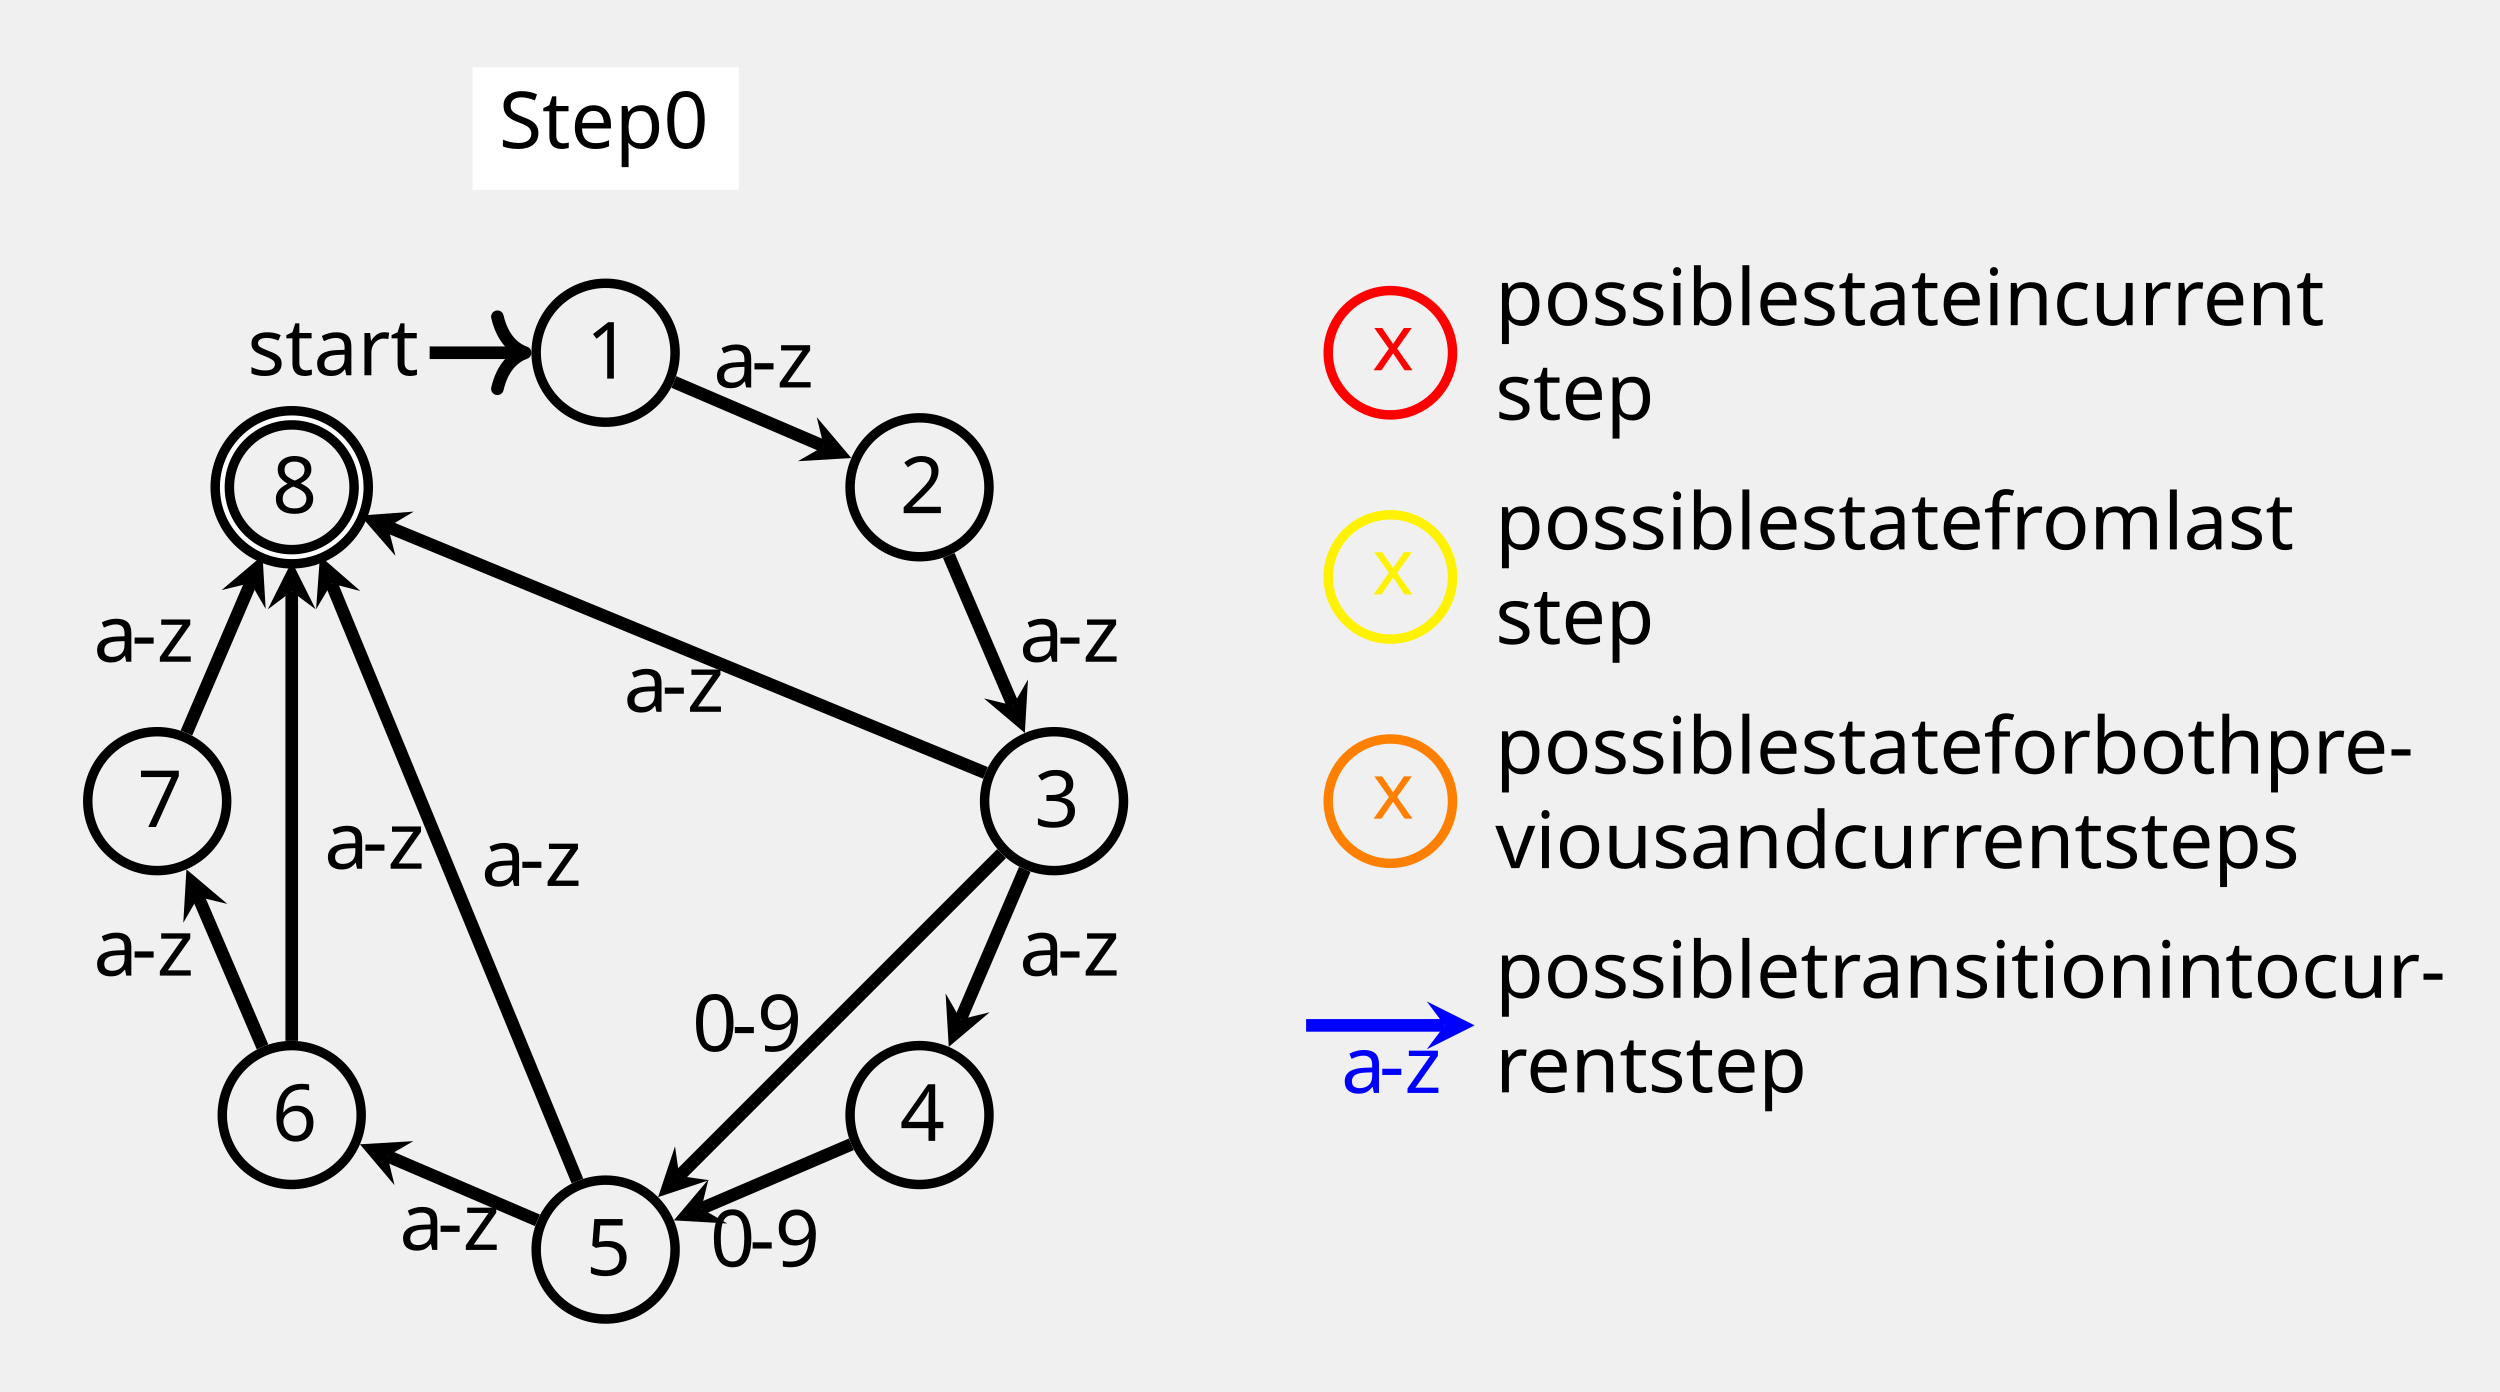
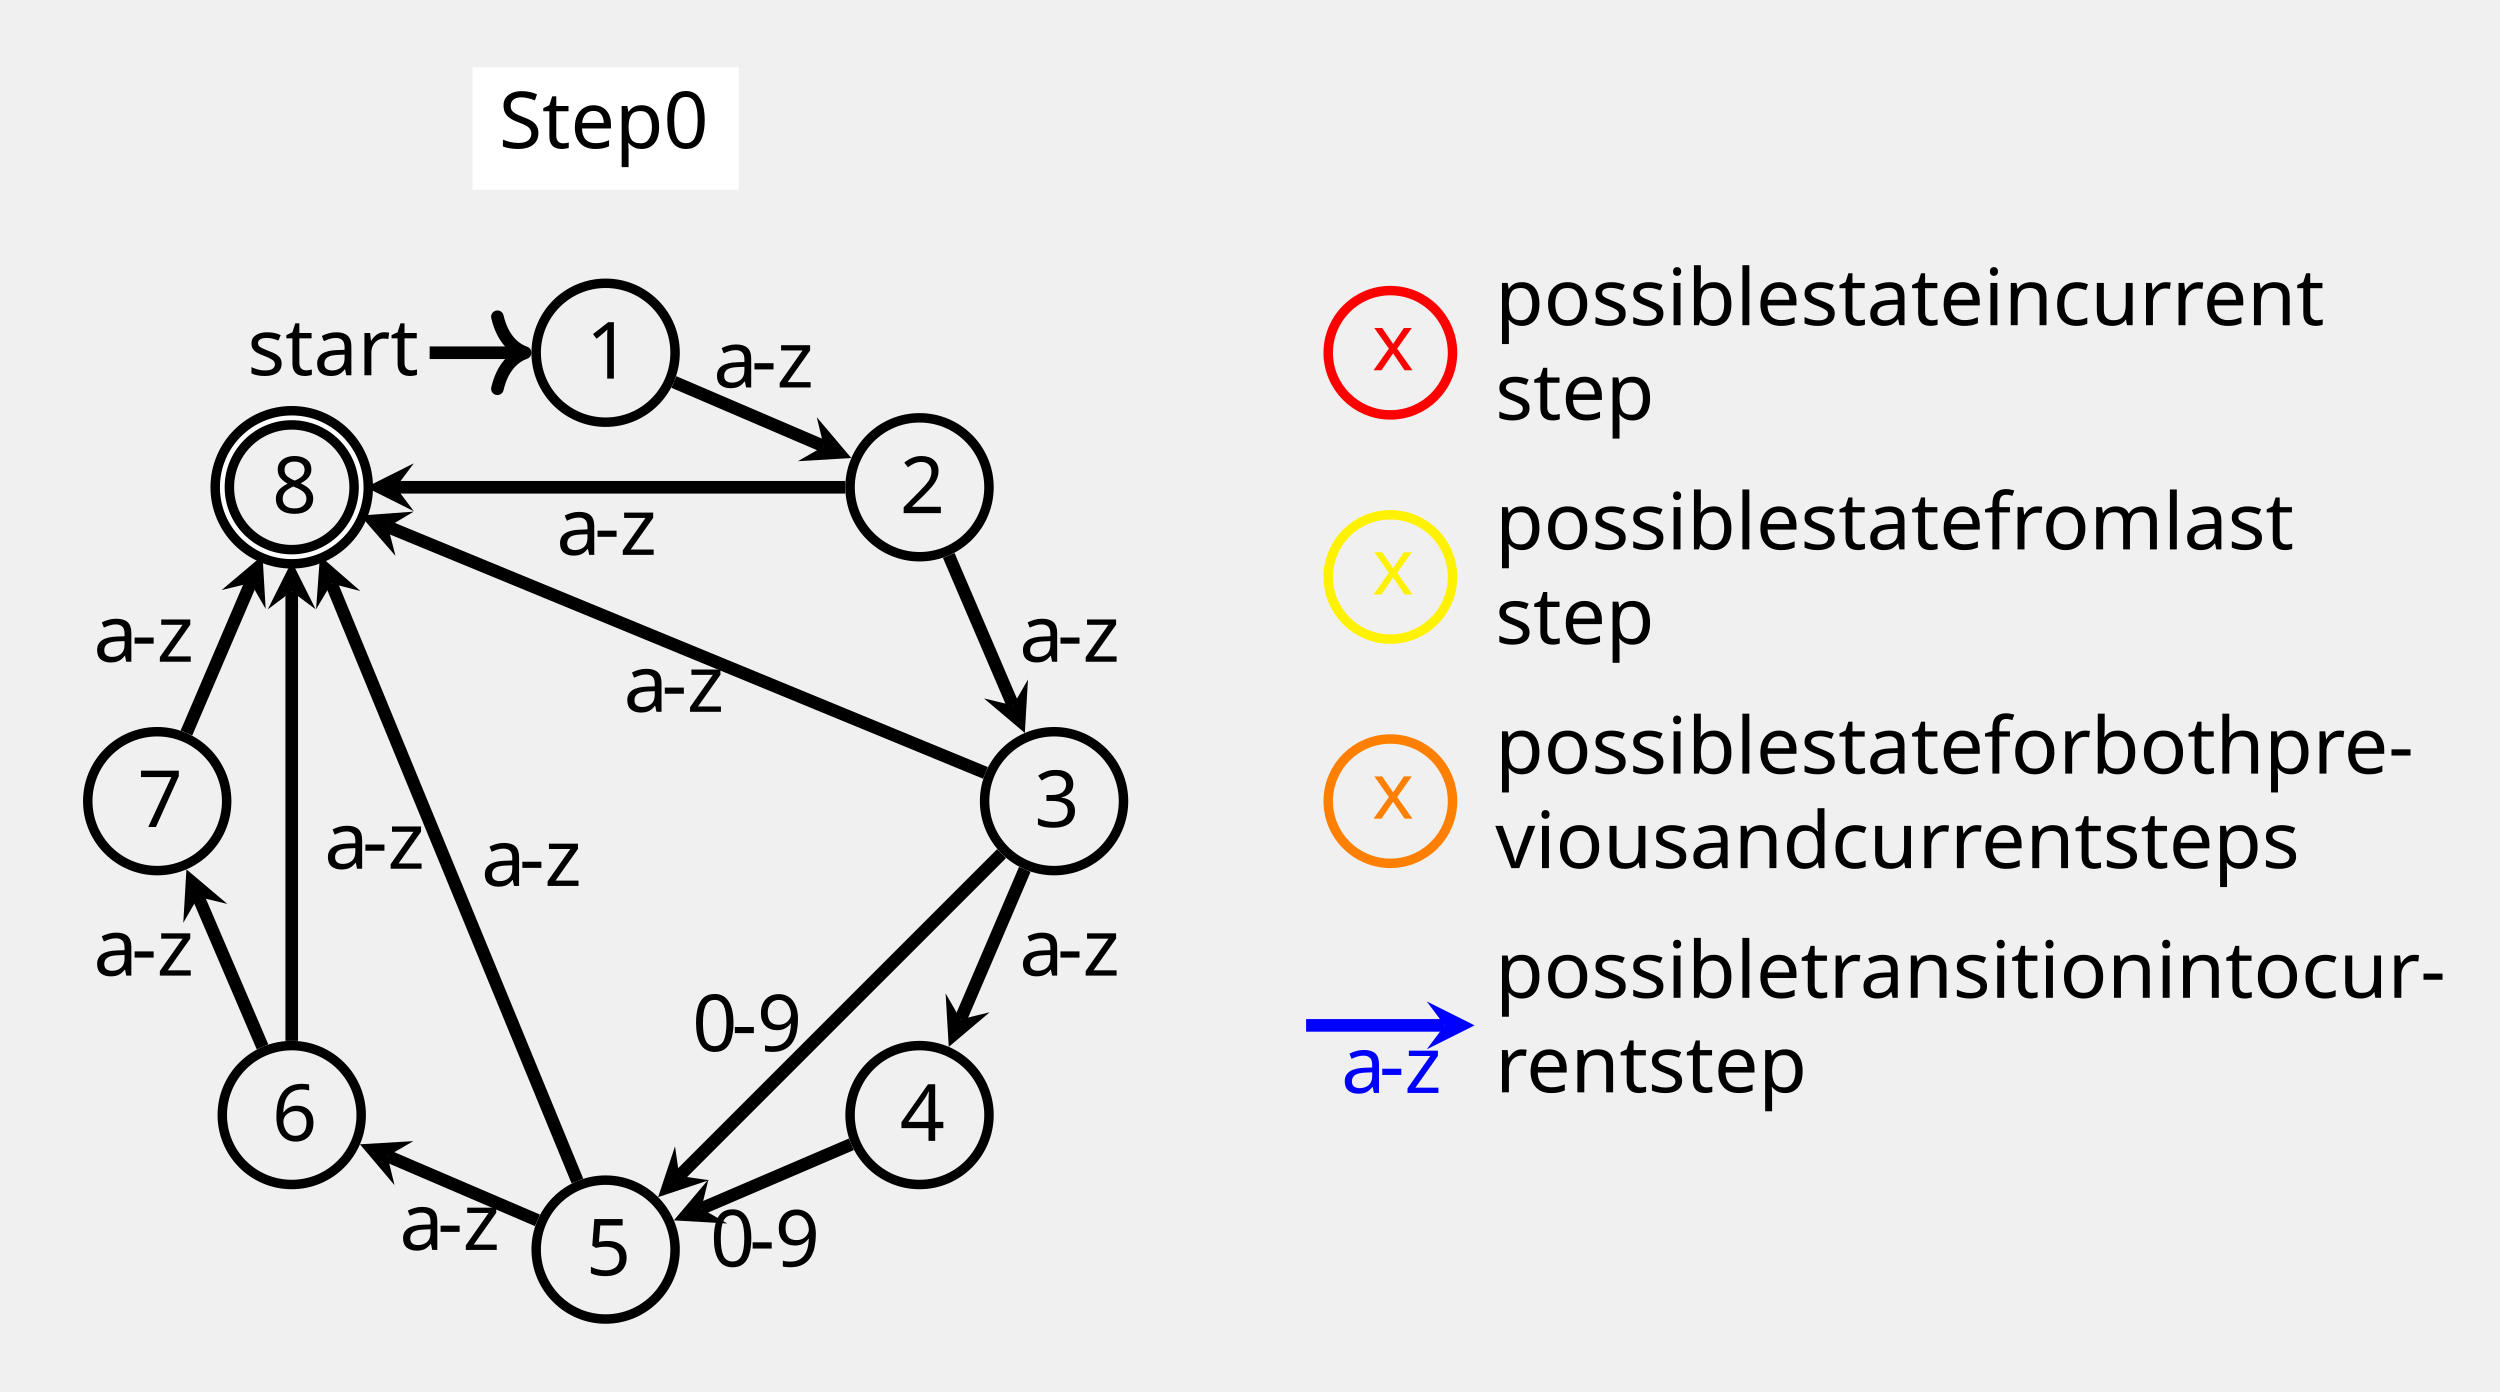
<svg xmlns="http://www.w3.org/2000/svg" version="1.1" id="svg2" width="421.432" height="234.489" viewBox="0 0 421.432 234.489">
  <defs id="defs6" />
  <g id="g8" transform="matrix(1.333333,0,0,-1.333333,0,234.4893)">
    <g id="g10" transform="translate(76.57,74.576)">
      <g id="g12">
        <g id="g14">
          <g id="g16">
            <g id="g18">
              <path d="M -16.826,77.292 H 16.826 V 92.789 H -16.826 Z" style="fill:#ffffff;fill-opacity:1;fill-rule:nonzero;stroke:none" id="path20" />
            </g>
            <g id="g22" transform="translate(-13.505,82.549)">
              <g id="g24">
                <g id="g26" transform="translate(-63.065,-157.125)">
                  <text xml:space="preserve" transform="matrix(1,0,0,-1,63.065,157.125)" style="font-variant:normal;font-weight:normal;font-size:9.963px;font-family:CMSS10;-inkscape-font-specification:CMSS10;writing-mode:lr-tb;fill:#000000;fill-opacity:1;fill-rule:nonzero;stroke:none" id="text30">
                    <tspan x="0 5.535 9.133 13.56 22.025" y="0" id="tspan28">Step0</tspan>
                  </text>
                  <g id="g32" transform="translate(63.065,157.125)" />
                </g>
              </g>
              <g id="g34" transform="translate(13.505,-82.549)" />
            </g>
          </g>
          <g id="g36">
            <g id="g38">
              <path d="M 8.781,56.694 C 8.781,61.544 4.85,65.475 0,65.475 c -4.85,0 -8.781,-3.932 -8.781,-8.781 0,-4.85 3.932,-8.781 8.781,-8.781 4.85,0 8.781,3.932 8.781,8.781 z" style="fill:none;stroke:#000000;stroke-width:1.196;stroke-linecap:butt;stroke-linejoin:miter;stroke-miterlimit:10;stroke-dasharray:none;stroke-opacity:1" id="path40" />
            </g>
            <g id="g42" transform="translate(-2.49,53.427)">
              <g id="g44">
                <g id="g46" transform="translate(-74.08,-128.003)">
                  <text xml:space="preserve" transform="matrix(1,0,0,-1,74.08,128.003)" style="font-variant:normal;font-weight:normal;font-size:9.963px;font-family:CMSS10;-inkscape-font-specification:CMSS10;writing-mode:lr-tb;fill:#000000;fill-opacity:1;fill-rule:nonzero;stroke:none" id="text50">
                    <tspan x="0" y="0" id="tspan48">1</tspan>
                  </text>
                  <g id="g52" transform="translate(74.08,128.003)" />
                </g>
              </g>
              <g id="g54" transform="translate(2.49,-53.427)" />
            </g>
          </g>
          <g id="g56">
            <g id="g58">
              <path d="m -22.248,56.694 h 11.274" style="fill:none;stroke:#000000;stroke-width:1.594;stroke-linecap:butt;stroke-linejoin:miter;stroke-miterlimit:10;stroke-dasharray:none;stroke-opacity:1" id="path60" />
              <g id="g62" transform="translate(-10.17616,56.69362)">
                <g id="g64">
                  <path d="M -3.507,4.551 C -2.866,1.82 -1.438,0.531 0,0 -1.438,-0.531 -2.866,-1.82 -3.507,-4.551" style="fill:none;stroke:#000000;stroke-width:1.594;stroke-linecap:round;stroke-linejoin:round;stroke-miterlimit:10;stroke-dasharray:none;stroke-opacity:1" id="path66" />
                </g>
              </g>
              <g id="g68">
                <g id="g70" transform="translate(-45.294,53.846)">
                  <g id="g72">
                    <g id="g74" transform="translate(-31.276,-128.422)">
                      <text xml:space="preserve" transform="matrix(1,0,0,-1,31.276,128.422)" style="font-variant:normal;font-weight:normal;font-size:9.963px;font-family:CMSS10;-inkscape-font-specification:CMSS10;writing-mode:lr-tb;fill:#000000;fill-opacity:1;fill-rule:nonzero;stroke:none" id="text78">
                        <tspan x="0 3.819 7.416 11.925 15.329" y="0" id="tspan76">start</tspan>
                      </text>
                      <g id="g80" transform="translate(31.276,128.422)" />
                    </g>
                  </g>
                  <g id="g82" transform="translate(45.294,-53.846)" />
                </g>
              </g>
            </g>
          </g>
          <g id="g84">
            <g id="g86">
              <path d="m 48.467,39.685 c 0,4.85 -3.932,8.781 -8.781,8.781 -4.85,0 -8.781,-3.932 -8.781,-8.781 0,-4.85 3.932,-8.781 8.781,-8.781 4.85,0 8.781,3.932 8.781,8.781 z" style="fill:none;stroke:#000000;stroke-width:1.196;stroke-linecap:butt;stroke-linejoin:miter;stroke-miterlimit:10;stroke-dasharray:none;stroke-opacity:1" id="path88" />
            </g>
            <g id="g90" transform="translate(37.195,36.419)">
              <g id="g92">
                <g id="g94" transform="translate(-113.765,-110.995)">
                  <text xml:space="preserve" transform="matrix(1,0,0,-1,113.765,110.995)" style="font-variant:normal;font-weight:normal;font-size:9.963px;font-family:CMSS10;-inkscape-font-specification:CMSS10;writing-mode:lr-tb;fill:#000000;fill-opacity:1;fill-rule:nonzero;stroke:none" id="text98">
                    <tspan x="0" y="0" id="tspan96">2</tspan>
                  </text>
                  <g id="g100" transform="translate(113.765,110.995)" />
                </g>
              </g>
              <g id="g102" transform="translate(-37.195,-36.419)" />
            </g>
          </g>
          <g id="g104">
            <g id="g106">
              <path d="m 65.475,0 c 0,4.85 -3.932,8.781 -8.781,8.781 -4.85,0 -8.781,-3.932 -8.781,-8.781 0,-4.85 3.932,-8.781 8.781,-8.781 4.85,0 8.781,3.932 8.781,8.781 z" style="fill:none;stroke:#000000;stroke-width:1.196;stroke-linecap:butt;stroke-linejoin:miter;stroke-miterlimit:10;stroke-dasharray:none;stroke-opacity:1" id="path108" />
            </g>
            <g id="g110" transform="translate(54.203,-3.266)">
              <g id="g112">
                <g id="g114" transform="translate(-130.773,-71.31)">
                  <text xml:space="preserve" transform="matrix(1,0,0,-1,130.773,71.31)" style="font-variant:normal;font-weight:normal;font-size:9.963px;font-family:CMSS10;-inkscape-font-specification:CMSS10;writing-mode:lr-tb;fill:#000000;fill-opacity:1;fill-rule:nonzero;stroke:none" id="text118">
                    <tspan x="0" y="0" id="tspan116">3</tspan>
                  </text>
                  <g id="g120" transform="translate(130.773,71.31)" />
                </g>
              </g>
              <g id="g122" transform="translate(-54.203,3.266)" />
            </g>
          </g>
          <g id="g124">
            <g id="g126">
              <path d="m 48.467,-39.685 c 0,4.85 -3.932,8.781 -8.781,8.781 -4.85,0 -8.781,-3.932 -8.781,-8.781 0,-4.85 3.932,-8.781 8.781,-8.781 4.85,0 8.781,3.932 8.781,8.781 z" style="fill:none;stroke:#000000;stroke-width:1.196;stroke-linecap:butt;stroke-linejoin:miter;stroke-miterlimit:10;stroke-dasharray:none;stroke-opacity:1" id="path128" />
            </g>
            <g id="g130" transform="translate(37.195,-42.951)">
              <g id="g132">
                <g id="g134" transform="translate(-113.765,-31.625)">
                  <text xml:space="preserve" transform="matrix(1,0,0,-1,113.765,31.625)" style="font-variant:normal;font-weight:normal;font-size:9.963px;font-family:CMSS10;-inkscape-font-specification:CMSS10;writing-mode:lr-tb;fill:#000000;fill-opacity:1;fill-rule:nonzero;stroke:none" id="text138">
                    <tspan x="0" y="0" id="tspan136">4</tspan>
                  </text>
                  <g id="g140" transform="translate(113.765,31.625)" />
                </g>
              </g>
              <g id="g142" transform="translate(-37.195,42.951)" />
            </g>
          </g>
          <g id="g144">
            <g id="g146">
              <path d="m 8.781,-56.694 c 0,4.85 -3.932,8.781 -8.781,8.781 -4.85,0 -8.781,-3.932 -8.781,-8.781 0,-4.85 3.932,-8.781 8.781,-8.781 4.85,0 8.781,3.932 8.781,8.781 z" style="fill:none;stroke:#000000;stroke-width:1.196;stroke-linecap:butt;stroke-linejoin:miter;stroke-miterlimit:10;stroke-dasharray:none;stroke-opacity:1" id="path148" />
            </g>
            <g id="g150" transform="translate(-2.49,-59.959)">
              <g id="g152">
                <g id="g154" transform="translate(-74.08,-14.617)">
                  <text xml:space="preserve" transform="matrix(1,0,0,-1,74.08,14.617)" style="font-variant:normal;font-weight:normal;font-size:9.963px;font-family:CMSS10;-inkscape-font-specification:CMSS10;writing-mode:lr-tb;fill:#000000;fill-opacity:1;fill-rule:nonzero;stroke:none" id="text158">
                    <tspan x="0" y="0" id="tspan156">5</tspan>
                  </text>
                  <g id="g160" transform="translate(74.08,14.617)" />
                </g>
              </g>
              <g id="g162" transform="translate(2.49,59.959)" />
            </g>
          </g>
          <g id="g164">
            <g id="g166">
              <path d="m -30.904,-39.685 c 0,4.85 -3.932,8.781 -8.781,8.781 -4.85,0 -8.781,-3.932 -8.781,-8.781 0,-4.85 3.932,-8.781 8.781,-8.781 4.85,0 8.781,3.932 8.781,8.781 z" style="fill:none;stroke:#000000;stroke-width:1.196;stroke-linecap:butt;stroke-linejoin:miter;stroke-miterlimit:10;stroke-dasharray:none;stroke-opacity:1" id="path168" />
            </g>
            <g id="g170" transform="translate(-42.175,-42.951)">
              <g id="g172">
                <g id="g174" transform="translate(-34.395,-31.625)">
                  <text xml:space="preserve" transform="matrix(1,0,0,-1,34.395,31.625)" style="font-variant:normal;font-weight:normal;font-size:9.963px;font-family:CMSS10;-inkscape-font-specification:CMSS10;writing-mode:lr-tb;fill:#000000;fill-opacity:1;fill-rule:nonzero;stroke:none" id="text178">
                    <tspan x="0" y="0" id="tspan176">6</tspan>
                  </text>
                  <g id="g180" transform="translate(34.395,31.625)" />
                </g>
              </g>
              <g id="g182" transform="translate(42.175,42.951)" />
            </g>
          </g>
          <g id="g184">
            <g id="g186">
              <path d="m -47.912,0 c 0,4.85 -3.932,8.781 -8.781,8.781 -4.85,0 -8.781,-3.932 -8.781,-8.781 0,-4.85 3.932,-8.781 8.781,-8.781 4.85,0 8.781,3.932 8.781,8.781 z" style="fill:none;stroke:#000000;stroke-width:1.196;stroke-linecap:butt;stroke-linejoin:miter;stroke-miterlimit:10;stroke-dasharray:none;stroke-opacity:1" id="path188" />
            </g>
            <g id="g190" transform="translate(-59.183,-3.266)">
              <g id="g192">
                <g id="g194" transform="translate(-17.387,-71.31)">
                  <text xml:space="preserve" transform="matrix(1,0,0,-1,17.387,71.31)" style="font-variant:normal;font-weight:normal;font-size:9.963px;font-family:CMSS10;-inkscape-font-specification:CMSS10;writing-mode:lr-tb;fill:#000000;fill-opacity:1;fill-rule:nonzero;stroke:none" id="text198">
                    <tspan x="0" y="0" id="tspan196">7</tspan>
                  </text>
                  <g id="g200" transform="translate(17.387,71.31)" />
                </g>
              </g>
              <g id="g202" transform="translate(59.183,3.266)" />
            </g>
          </g>
          <g id="g204">
            <g id="g206">
              <g id="g208">
                <path d="m -30.904,39.685 c 0,4.85 -3.932,8.781 -8.781,8.781 -4.85,0 -8.781,-3.932 -8.781,-8.781 0,-4.85 3.932,-8.781 8.781,-8.781 4.85,0 8.781,3.932 8.781,8.781 z" style="fill:none;stroke:#000000;stroke-width:2.989;stroke-linecap:butt;stroke-linejoin:miter;stroke-miterlimit:10;stroke-dasharray:none;stroke-opacity:1" id="path210" />
                <g id="g212">
                  <path d="m -30.904,39.685 c 0,4.85 -3.932,8.781 -8.781,8.781 -4.85,0 -8.781,-3.932 -8.781,-8.781 0,-4.85 3.932,-8.781 8.781,-8.781 4.85,0 8.781,3.932 8.781,8.781 z" style="fill:none;stroke:#ffffff;stroke-width:0.598;stroke-linecap:butt;stroke-linejoin:miter;stroke-miterlimit:10;stroke-dasharray:none;stroke-opacity:1" id="path214" />
                </g>
              </g>
            </g>
            <g id="g216" transform="translate(-42.175,36.419)">
              <g id="g218">
                <g id="g220" transform="translate(-34.395,-110.995)">
                  <text xml:space="preserve" transform="matrix(1,0,0,-1,34.395,110.995)" style="font-variant:normal;font-weight:normal;font-size:9.963px;font-family:CMSS10;-inkscape-font-specification:CMSS10;writing-mode:lr-tb;fill:#000000;fill-opacity:1;fill-rule:nonzero;stroke:none" id="text224">
                    <tspan x="0" y="0" id="tspan222">8</tspan>
                  </text>
                  <g id="g226" transform="translate(34.395,110.995)" />
                </g>
              </g>
              <g id="g228" transform="translate(42.175,-36.419)" />
            </g>
          </g>
          <g id="g230">
            <g id="g232">
              <path d="m 107.072,56.694 c 0,4.34 -3.518,7.858 -7.858,7.858 -4.34,0 -7.858,-3.518 -7.858,-7.858 0,-4.34 3.518,-7.858 7.858,-7.858 4.34,0 7.858,3.518 7.858,7.858 z" style="fill:none;stroke:#ff0000;stroke-width:1.196;stroke-linecap:butt;stroke-linejoin:miter;stroke-miterlimit:10;stroke-dasharray:none;stroke-opacity:1" id="path234" />
            </g>
            <g id="g236" transform="translate(96.916,54.479)">
              <g id="g238">
                <g id="g240" transform="translate(-173.486,-129.055)">
                  <text xml:space="preserve" transform="matrix(1,0,0,-1,173.486,129.055)" style="font-variant:normal;font-weight:normal;font-size:9.963px;font-family:CMSS10;-inkscape-font-specification:CMSS10;writing-mode:lr-tb;fill:#ff0000;fill-opacity:1;fill-rule:nonzero;stroke:none" id="text244">
                    <tspan x="0" y="0" id="tspan242">x</tspan>
                  </text>
                  <g id="g246" transform="translate(173.486,129.055)" />
                </g>
              </g>
              <g id="g248" transform="translate(-96.916,-54.479)" />
            </g>
          </g>
          <g id="g250">
            <g id="g252" transform="translate(112.479,60.18)">
              <g id="g254">
                <g id="g256" transform="translate(-189.049,-134.756)">
                  <text xml:space="preserve" transform="matrix(1,0,0,-1,189.049,134.756)" style="font-variant:normal;font-weight:normal;font-size:9.963px;font-family:CMSS10;-inkscape-font-specification:CMSS10;writing-mode:lr-tb;fill:#000000;fill-opacity:1;fill-rule:nonzero;stroke:none" id="text262">
                    <tspan x="0 5.427 10.408 14.227 18.045 20.425 25.573 27.953 35.698 39.517 43.114 47.902 51.5 59.245 61.625 70.1 74.527 79.675 83.079 86.483 90.911 96.058" y="0" id="tspan258">possiblestateincurrent</tspan>
                    <tspan x="0 3.819 7.416 11.844" y="11.955" id="tspan260">step</tspan>
                  </text>
                  <g id="g264" transform="translate(189.049,134.756)" />
                </g>
              </g>
              <g id="g266" transform="translate(-112.479,-60.18)" />
            </g>
          </g>
          <g id="g268">
            <g id="g270">
              <path d="m 107.072,28.347 c 0,4.34 -3.518,7.858 -7.858,7.858 -4.34,0 -7.858,-3.518 -7.858,-7.858 0,-4.34 3.518,-7.858 7.858,-7.858 4.34,0 7.858,3.518 7.858,7.858 z" style="fill:none;stroke:#fff200;stroke-width:1.196;stroke-linecap:butt;stroke-linejoin:miter;stroke-miterlimit:10;stroke-dasharray:none;stroke-opacity:1" id="path272" />
            </g>
            <g id="g274" transform="translate(96.916,26.132)">
              <g id="g276">
                <g id="g278" transform="translate(-173.486,-100.708)">
                  <text xml:space="preserve" transform="matrix(1,0,0,-1,173.486,100.708)" style="font-variant:normal;font-weight:normal;font-size:9.963px;font-family:CMSS10;-inkscape-font-specification:CMSS10;writing-mode:lr-tb;fill:#fff200;fill-opacity:1;fill-rule:nonzero;stroke:none" id="text282">
                    <tspan x="0" y="0" id="tspan280">x</tspan>
                  </text>
                  <g id="g284" transform="translate(173.486,100.708)" />
                </g>
              </g>
              <g id="g286" transform="translate(-96.916,-26.132)" />
            </g>
          </g>
          <g id="g288">
            <g id="g290" transform="translate(112.479,31.833)">
              <g id="g292">
                <g id="g294" transform="translate(-189.049,-106.409)">
                  <text xml:space="preserve" transform="matrix(1,0,0,-1,189.049,106.409)" style="font-variant:normal;font-weight:normal;font-size:9.963px;font-family:CMSS10;-inkscape-font-specification:CMSS10;writing-mode:lr-tb;fill:#000000;fill-opacity:1;fill-rule:nonzero;stroke:none" id="text300">
                    <tspan x="0 5.427 10.408 14.227 18.045 20.425 25.573 27.953 35.698 39.517 43.114 47.902 51.5 59.245 62.289 65.693 70.675 81.916 84.297 89.085 92.903" y="0" id="tspan296">possiblestatefromlast</tspan>
                    <tspan x="0 3.819 7.416 11.844" y="11.955" id="tspan298">step</tspan>
                  </text>
                  <g id="g302" transform="translate(189.049,106.409)" />
                </g>
              </g>
              <g id="g304" transform="translate(-112.479,-31.833)" />
            </g>
          </g>
          <g id="g306">
            <g id="g308">
              <path d="m 107.072,0 c 0,4.34 -3.518,7.858 -7.858,7.858 -4.34,0 -7.858,-3.518 -7.858,-7.858 0,-4.34 3.518,-7.858 7.858,-7.858 4.34,0 7.858,3.518 7.858,7.858 z" style="fill:none;stroke:#ff8000;stroke-width:1.196;stroke-linecap:butt;stroke-linejoin:miter;stroke-miterlimit:10;stroke-dasharray:none;stroke-opacity:1" id="path310" />
            </g>
            <g id="g312" transform="translate(96.916,-2.214)">
              <g id="g314">
                <g id="g316" transform="translate(-173.486,-72.362)">
                  <text xml:space="preserve" transform="matrix(1,0,0,-1,173.486,72.362)" style="font-variant:normal;font-weight:normal;font-size:9.963px;font-family:CMSS10;-inkscape-font-specification:CMSS10;writing-mode:lr-tb;fill:#ff8000;fill-opacity:1;fill-rule:nonzero;stroke:none" id="text320">
                    <tspan x="0" y="0" id="tspan318">x</tspan>
                  </text>
                  <g id="g322" transform="translate(173.486,72.362)" />
                </g>
              </g>
              <g id="g324" transform="translate(-96.916,2.214)" />
            </g>
          </g>
          <g id="g326">
            <g id="g328" transform="translate(112.479,3.487)">
              <g id="g330">
                <g id="g332" transform="translate(-189.049,-78.063)">
                  <text xml:space="preserve" transform="matrix(1,0,0,-1,189.049,78.063)" style="font-variant:normal;font-weight:normal;font-size:9.963px;font-family:CMSS10;-inkscape-font-specification:CMSS10;writing-mode:lr-tb;fill:#000000;fill-opacity:1;fill-rule:nonzero;stroke:none" id="text338">
                    <tspan x="0 5.427 10.408 14.227 18.045 20.425 25.573 27.953 35.698 39.517 43.114 47.902 51.5 59.245 62.289 67.001 73.723 79.15 84.131 87.729 96.194 101.063 104.467 108.894" y="0" id="tspan334">possiblestateforbothpre-</tspan>
                    <tspan x="0 4.594 6.974 11.955 17.103 24.239 29.027 34.175 42.64 47.077 52.225 55.619 59.023 63.451 68.598 75.523 79.342 82.94 87.367 92.515" y="11.955" id="tspan336">viousandcurrentsteps</tspan>
                  </text>
                  <g id="g340" transform="translate(189.049,78.063)" />
                </g>
              </g>
              <g id="g342" transform="translate(-112.479,-3.487)" />
            </g>
          </g>
          <g id="g344">
            <g id="g346" transform="translate(85.04,-28.347)">
              <g id="g348" />
              <g id="g350" transform="translate(-85.04,28.347)" />
            </g>
          </g>
          <g id="g352">
            <g id="g354" transform="translate(113.386,-28.347)">
              <g id="g356" />
              <g id="g358" transform="translate(-113.386,28.347)" />
            </g>
          </g>
          <g id="g360">
            <g id="g362">
              <path d="m 88.56,-28.347 h 17.521" style="fill:none;stroke:#0000ff;stroke-width:1.594;stroke-linecap:butt;stroke-linejoin:miter;stroke-miterlimit:10;stroke-dasharray:none;stroke-opacity:1" id="path364" />
              <g id="g366" transform="translate(106.0816,-28.3468)">
                <g id="g368">
                  <path d="M 3.786,0 -2.271,3.029 0,0 -2.271,-3.029" style="fill:#0000ff;fill-opacity:1;fill-rule:nonzero;stroke:none" id="path370" />
                </g>
              </g>
              <g id="g372">
                <g id="g374" transform="translate(92.993,-36.892)">
                  <g id="g376">
                    <g id="g378" transform="translate(-169.563,-37.684)">
                      <text xml:space="preserve" transform="matrix(1,0,0,-1,169.563,37.684)" style="font-variant:normal;font-weight:normal;font-size:9.963px;font-family:CMSS10;-inkscape-font-specification:CMSS10;writing-mode:lr-tb;fill:#0000ff;fill-opacity:1;fill-rule:nonzero;stroke:none" id="text384">
                        <tspan x="0" y="0" id="tspan380">a</tspan>
                        <tspan x="4.788 8.109" y="0" id="tspan382">-z</tspan>
                      </text>
                      <g id="g386" transform="translate(169.563,37.684)" />
                    </g>
                  </g>
                  <g id="g388" transform="translate(-92.993,36.892)" />
                </g>
              </g>
            </g>
          </g>
          <g id="g390">
            <g id="g392" transform="translate(112.479,-24.86)">
              <g id="g394">
                <g id="g396" transform="translate(-189.049,-49.716)">
                  <text xml:space="preserve" transform="matrix(1,0,0,-1,189.049,49.716)" style="font-variant:normal;font-weight:normal;font-size:9.963px;font-family:CMSS10;-inkscape-font-specification:CMSS10;writing-mode:lr-tb;fill:#000000;fill-opacity:1;fill-rule:nonzero;stroke:none" id="text402">
                    <tspan x="0 5.427 10.408 14.227 18.045 20.425 25.573 27.953 35.698 39.295 42.7 47.488 52.635 56.454 58.834 62.432 64.812 69.793 78.258 80.638 85.786 89.383 97.692 102.12 107.267 110.672" y="0" id="tspan398">possibletransitionintocur-</tspan>
                    <tspan x="0 3.404 7.832 12.979 19.894 23.713 27.31 31.738" y="11.955" id="tspan400">rentstep</tspan>
                  </text>
                  <g id="g404" transform="translate(189.049,49.716)" />
                </g>
              </g>
              <g id="g406" transform="translate(-112.479,24.86)" />
            </g>
          </g>
          <g id="g408">
            <g id="g410">
              <path d="m 8.62,52.999 18.965,-8.128" style="fill:none;stroke:#000000;stroke-width:1.594;stroke-linecap:butt;stroke-linejoin:miter;stroke-miterlimit:10;stroke-dasharray:none;stroke-opacity:1" id="path412" />
              <g id="g414" transform="matrix(0.9191,-0.3939,0.3939,0.9191,27.58531,44.87097)">
                <g id="g416">
                  <path d="M 3.786,0 -2.271,3.029 0,0 -2.271,-3.029" style="fill:#000000;fill-opacity:1;fill-rule:nonzero;stroke:none" id="path418" />
                </g>
              </g>
              <g id="g420">
                <g id="g422" transform="translate(13.623,52.306)">
                  <g id="g424">
                    <g id="g426" transform="translate(-90.193,-126.882)">
                      <text xml:space="preserve" transform="matrix(1,0,0,-1,90.193,126.882)" style="font-variant:normal;font-weight:normal;font-size:9.963px;font-family:CMSS10;-inkscape-font-specification:CMSS10;writing-mode:lr-tb;fill:#000000;fill-opacity:1;fill-rule:nonzero;stroke:none" id="text432">
                        <tspan x="0" y="0" id="tspan428">a</tspan>
                        <tspan x="4.788 8.109" y="0" id="tspan430">-z</tspan>
                      </text>
                      <g id="g434" transform="translate(90.193,126.882)" />
                    </g>
                  </g>
                  <g id="g436" transform="translate(-13.623,-52.306)" />
                </g>
              </g>
            </g>
          </g>
          <g id="g438">
            <g id="g440">
              <path d="M 43.38,31.065 51.508,12.1" style="fill:none;stroke:#000000;stroke-width:1.594;stroke-linecap:butt;stroke-linejoin:miter;stroke-miterlimit:10;stroke-dasharray:none;stroke-opacity:1" id="path442" />
              <g id="g444" transform="matrix(0.3939,-0.9191,0.9191,0.3939,51.508,12.10004)">
                <g id="g446">
                  <path d="M 3.786,0 -2.271,3.029 0,0 -2.271,-3.029" style="fill:#000000;fill-opacity:1;fill-rule:nonzero;stroke:none" id="path448" />
                </g>
              </g>
              <g id="g450">
                <g id="g452" transform="translate(52.307,17.628)">
                  <g id="g454">
                    <g id="g456" transform="translate(-128.877,-92.204)">
                      <text xml:space="preserve" transform="matrix(1,0,0,-1,128.877,92.204)" style="font-variant:normal;font-weight:normal;font-size:9.963px;font-family:CMSS10;-inkscape-font-specification:CMSS10;writing-mode:lr-tb;fill:#000000;fill-opacity:1;fill-rule:nonzero;stroke:none" id="text462">
                        <tspan x="0" y="0" id="tspan458">a</tspan>
                        <tspan x="4.788 8.109" y="0" id="tspan460">-z</tspan>
                      </text>
                      <g id="g464" transform="translate(128.877,92.204)" />
                    </g>
                  </g>
                  <g id="g466" transform="translate(-52.307,-17.628)" />
                </g>
              </g>
            </g>
          </g>
          <g id="g468">
            <g id="g470">
-               <path d="m 52.999,-8.62 -8.128,-18.965" style="fill:none;stroke:#000000;stroke-width:1.594;stroke-linecap:butt;stroke-linejoin:miter;stroke-miterlimit:10;stroke-dasharray:none;stroke-opacity:1" id="path472" />
-               <g id="g474" transform="matrix(-0.3939,-0.9191,0.9191,-0.3939,44.87097,-27.58531)">
+               <path d="M 30.306,39.685 H -26.52" style="fill:none;stroke:#000000;stroke-width:1.594;stroke-linecap:butt;stroke-linejoin:miter;stroke-miterlimit:10;stroke-dasharray:none;stroke-opacity:1" id="path472" />
+               <g id="g474" transform="rotate(180,-13.26018,19.84267)">
                <g id="g476">
                  <path d="M 3.786,0 -2.271,3.029 0,0 -2.271,-3.029" style="fill:#000000;fill-opacity:1;fill-rule:nonzero;stroke:none" id="path478" />
                </g>
              </g>
              <g id="g480">
-                 <g id="g482" transform="translate(52.307,-22.056)">
+                 <g id="g482" transform="translate(-6.219,31.139)">
                  <g id="g484">
-                     <g id="g486" transform="translate(-128.877,-52.52)">
-                       <text xml:space="preserve" transform="matrix(1,0,0,-1,128.877,52.52)" style="font-variant:normal;font-weight:normal;font-size:9.963px;font-family:CMSS10;-inkscape-font-specification:CMSS10;writing-mode:lr-tb;fill:#000000;fill-opacity:1;fill-rule:nonzero;stroke:none" id="text492">
+                     <g id="g486" transform="translate(-70.351,-105.715)">
+                       <text xml:space="preserve" transform="matrix(1,0,0,-1,70.351,105.715)" style="font-variant:normal;font-weight:normal;font-size:9.963px;font-family:CMSS10;-inkscape-font-specification:CMSS10;writing-mode:lr-tb;fill:#000000;fill-opacity:1;fill-rule:nonzero;stroke:none" id="text492">
                        <tspan x="0" y="0" id="tspan488">a</tspan>
                        <tspan x="4.788 8.109" y="0" id="tspan490">-z</tspan>
                      </text>
-                       <g id="g494" transform="translate(128.877,52.52)" />
-                     </g>
-                   </g>
-                   <g id="g496" transform="translate(-52.307,22.056)" />
+                       <g id="g494" transform="translate(70.351,105.715)" />
+                     </g>
+                   </g>
+                   <g id="g496" transform="translate(6.219,-31.139)" />
                </g>
              </g>
            </g>
          </g>
          <g id="g498">
            <g id="g500">
-               <path d="M 50.062,-6.632 9.309,-47.385" style="fill:none;stroke:#000000;stroke-width:1.594;stroke-linecap:butt;stroke-linejoin:miter;stroke-miterlimit:10;stroke-dasharray:none;stroke-opacity:1" id="path502" />
-               <g id="g504" transform="matrix(-0.7071,-0.7071,0.7071,-0.7071,9.30905,-47.38455)">
+               <path d="m 52.999,-8.62 -8.128,-18.965" style="fill:none;stroke:#000000;stroke-width:1.594;stroke-linecap:butt;stroke-linejoin:miter;stroke-miterlimit:10;stroke-dasharray:none;stroke-opacity:1" id="path502" />
+               <g id="g504" transform="matrix(-0.3939,-0.9191,0.9191,-0.3939,44.87097,-27.58531)">
                <g id="g506">
                  <path d="M 3.786,0 -2.271,3.029 0,0 -2.271,-3.029" style="fill:#000000;fill-opacity:1;fill-rule:nonzero;stroke:none" id="path508" />
                </g>
              </g>
              <g id="g510">
-                 <g id="g512" transform="translate(10.946,-31.612)">
+                 <g id="g512" transform="translate(52.307,-22.056)">
                  <g id="g514">
-                     <g id="g516" transform="translate(-87.516,-42.964)">
-                       <text xml:space="preserve" transform="matrix(1,0,0,-1,87.516,42.964)" style="font-variant:normal;font-weight:normal;font-size:9.963px;font-family:CMSS10;-inkscape-font-specification:CMSS10;writing-mode:lr-tb;fill:#000000;fill-opacity:1;fill-rule:nonzero;stroke:none" id="text522">
-                         <tspan x="0" y="0" id="tspan518">0</tspan>
-                         <tspan x="4.981 8.302" y="0" id="tspan520">-9</tspan>
-                       </text>
-                       <g id="g524" transform="translate(87.516,42.964)" />
-                     </g>
-                   </g>
-                   <g id="g526" transform="translate(-10.946,31.612)" />
+                     <g id="g516" transform="translate(-128.877,-52.52)">
+                       <text xml:space="preserve" transform="matrix(1,0,0,-1,128.877,52.52)" style="font-variant:normal;font-weight:normal;font-size:9.963px;font-family:CMSS10;-inkscape-font-specification:CMSS10;writing-mode:lr-tb;fill:#000000;fill-opacity:1;fill-rule:nonzero;stroke:none" id="text522">
+                         <tspan x="0" y="0" id="tspan518">a</tspan>
+                         <tspan x="4.788 8.109" y="0" id="tspan520">-z</tspan>
+                       </text>
+                       <g id="g524" transform="translate(128.877,52.52)" />
+                     </g>
+                   </g>
+                   <g id="g526" transform="translate(-52.307,22.056)" />
                </g>
              </g>
            </g>
          </g>
          <g id="g528">
            <g id="g530">
-               <path d="M 48.021,3.571 -27.513,34.673" style="fill:none;stroke:#000000;stroke-width:1.594;stroke-linecap:butt;stroke-linejoin:miter;stroke-miterlimit:10;stroke-dasharray:none;stroke-opacity:1" id="path532" />
-               <g id="g534" transform="matrix(-0.92462,0.38072,-0.38072,-0.92462,-27.51273,34.67317)">
+               <path d="M 50.062,-6.632 9.309,-47.385" style="fill:none;stroke:#000000;stroke-width:1.594;stroke-linecap:butt;stroke-linejoin:miter;stroke-miterlimit:10;stroke-dasharray:none;stroke-opacity:1" id="path532" />
+               <g id="g534" transform="matrix(-0.7071,-0.7071,0.7071,-0.7071,9.30905,-47.38455)">
                <g id="g536">
                  <path d="M 3.786,0 -2.271,3.029 0,0 -2.271,-3.029" style="fill:#000000;fill-opacity:1;fill-rule:nonzero;stroke:none" id="path538" />
                </g>
              </g>
              <g id="g540">
-                 <g id="g542" transform="translate(2.285,11.297)">
+                 <g id="g542" transform="translate(10.946,-31.612)">
                  <g id="g544">
-                     <g id="g546" transform="translate(-78.855,-85.873)">
-                       <text xml:space="preserve" transform="matrix(1,0,0,-1,78.855,85.873)" style="font-variant:normal;font-weight:normal;font-size:9.963px;font-family:CMSS10;-inkscape-font-specification:CMSS10;writing-mode:lr-tb;fill:#000000;fill-opacity:1;fill-rule:nonzero;stroke:none" id="text552">
-                         <tspan x="0" y="0" id="tspan548">a</tspan>
-                         <tspan x="4.788 8.109" y="0" id="tspan550">-z</tspan>
-                       </text>
-                       <g id="g554" transform="translate(78.855,85.873)" />
-                     </g>
-                   </g>
-                   <g id="g556" transform="translate(-2.285,-11.297)" />
+                     <g id="g546" transform="translate(-87.516,-42.964)">
+                       <text xml:space="preserve" transform="matrix(1,0,0,-1,87.516,42.964)" style="font-variant:normal;font-weight:normal;font-size:9.963px;font-family:CMSS10;-inkscape-font-specification:CMSS10;writing-mode:lr-tb;fill:#000000;fill-opacity:1;fill-rule:nonzero;stroke:none" id="text552">
+                         <tspan x="0" y="0" id="tspan548">0</tspan>
+                         <tspan x="4.981 8.302" y="0" id="tspan550">-9</tspan>
+                       </text>
+                       <g id="g554" transform="translate(87.516,42.964)" />
+                     </g>
+                   </g>
+                   <g id="g556" transform="translate(-10.946,31.612)" />
                </g>
              </g>
            </g>
          </g>
          <g id="g558">
            <g id="g560">
-               <path d="M 31.065,-43.38 12.1,-51.508" style="fill:none;stroke:#000000;stroke-width:1.594;stroke-linecap:butt;stroke-linejoin:miter;stroke-miterlimit:10;stroke-dasharray:none;stroke-opacity:1" id="path562" />
-               <g id="g564" transform="matrix(-0.9191,-0.3939,0.3939,-0.9191,12.10004,-51.508)">
+               <path d="M 48.021,3.571 -27.513,34.673" style="fill:none;stroke:#000000;stroke-width:1.594;stroke-linecap:butt;stroke-linejoin:miter;stroke-miterlimit:10;stroke-dasharray:none;stroke-opacity:1" id="path562" />
+               <g id="g564" transform="matrix(-0.92462,0.38072,-0.38072,-0.92462,-27.51273,34.67317)">
                <g id="g566">
                  <path d="M 3.786,0 -2.271,3.029 0,0 -2.271,-3.029" style="fill:#000000;fill-opacity:1;fill-rule:nonzero;stroke:none" id="path568" />
                </g>
              </g>
              <g id="g570">
-                 <g id="g572" transform="translate(13.201,-58.838)">
+                 <g id="g572" transform="translate(2.285,11.297)">
                  <g id="g574">
-                     <g id="g576" transform="translate(-89.771,-15.738)">
-                       <text xml:space="preserve" transform="matrix(1,0,0,-1,89.771,15.738)" style="font-variant:normal;font-weight:normal;font-size:9.963px;font-family:CMSS10;-inkscape-font-specification:CMSS10;writing-mode:lr-tb;fill:#000000;fill-opacity:1;fill-rule:nonzero;stroke:none" id="text582">
-                         <tspan x="0" y="0" id="tspan578">0</tspan>
-                         <tspan x="4.981 8.302" y="0" id="tspan580">-9</tspan>
-                       </text>
-                       <g id="g584" transform="translate(89.771,15.738)" />
-                     </g>
-                   </g>
-                   <g id="g586" transform="translate(-13.201,58.838)" />
+                     <g id="g576" transform="translate(-78.855,-85.873)">
+                       <text xml:space="preserve" transform="matrix(1,0,0,-1,78.855,85.873)" style="font-variant:normal;font-weight:normal;font-size:9.963px;font-family:CMSS10;-inkscape-font-specification:CMSS10;writing-mode:lr-tb;fill:#000000;fill-opacity:1;fill-rule:nonzero;stroke:none" id="text582">
+                         <tspan x="0" y="0" id="tspan578">a</tspan>
+                         <tspan x="4.788 8.109" y="0" id="tspan580">-z</tspan>
+                       </text>
+                       <g id="g584" transform="translate(78.855,85.873)" />
+                     </g>
+                   </g>
+                   <g id="g586" transform="translate(-2.285,-11.297)" />
                </g>
              </g>
            </g>
          </g>
          <g id="g588">
            <g id="g590">
-               <path d="m -8.62,-52.999 -18.965,8.128" style="fill:none;stroke:#000000;stroke-width:1.594;stroke-linecap:butt;stroke-linejoin:miter;stroke-miterlimit:10;stroke-dasharray:none;stroke-opacity:1" id="path592" />
-               <g id="g594" transform="matrix(-0.9191,0.3939,-0.3939,-0.9191,-27.58531,-44.87097)">
+               <path d="M 31.065,-43.38 12.1,-51.508" style="fill:none;stroke:#000000;stroke-width:1.594;stroke-linecap:butt;stroke-linejoin:miter;stroke-miterlimit:10;stroke-dasharray:none;stroke-opacity:1" id="path592" />
+               <g id="g594" transform="matrix(-0.9191,-0.3939,0.3939,-0.9191,12.10004,-51.508)">
                <g id="g596">
                  <path d="M 3.786,0 -2.271,3.029 0,0 -2.271,-3.029" style="fill:#000000;fill-opacity:1;fill-rule:nonzero;stroke:none" id="path598" />
                </g>
              </g>
              <g id="g600">
-                 <g id="g602" transform="translate(-26.062,-56.734)">
+                 <g id="g602" transform="translate(13.201,-58.838)">
                  <g id="g604">
-                     <g id="g606" transform="translate(-50.508,-17.842)">
-                       <text xml:space="preserve" transform="matrix(1,0,0,-1,50.508,17.842)" style="font-variant:normal;font-weight:normal;font-size:9.963px;font-family:CMSS10;-inkscape-font-specification:CMSS10;writing-mode:lr-tb;fill:#000000;fill-opacity:1;fill-rule:nonzero;stroke:none" id="text612">
-                         <tspan x="0" y="0" id="tspan608">a</tspan>
-                         <tspan x="4.788 8.109" y="0" id="tspan610">-z</tspan>
-                       </text>
-                       <g id="g614" transform="translate(50.508,17.842)" />
-                     </g>
-                   </g>
-                   <g id="g616" transform="translate(26.062,56.734)" />
+                     <g id="g606" transform="translate(-89.771,-15.738)">
+                       <text xml:space="preserve" transform="matrix(1,0,0,-1,89.771,15.738)" style="font-variant:normal;font-weight:normal;font-size:9.963px;font-family:CMSS10;-inkscape-font-specification:CMSS10;writing-mode:lr-tb;fill:#000000;fill-opacity:1;fill-rule:nonzero;stroke:none" id="text612">
+                         <tspan x="0" y="0" id="tspan608">0</tspan>
+                         <tspan x="4.981 8.302" y="0" id="tspan610">-9</tspan>
+                       </text>
+                       <g id="g614" transform="translate(89.771,15.738)" />
+                     </g>
+                   </g>
+                   <g id="g616" transform="translate(-13.201,58.838)" />
                </g>
              </g>
            </g>
          </g>
          <g id="g618">
            <g id="g620">
-               <path d="M -3.571,-48.021 -34.673,27.513" style="fill:none;stroke:#000000;stroke-width:1.594;stroke-linecap:butt;stroke-linejoin:miter;stroke-miterlimit:10;stroke-dasharray:none;stroke-opacity:1" id="path622" />
-               <g id="g624" transform="matrix(-0.38072,0.92462,-0.92462,-0.38072,-34.67317,27.51273)">
+               <path d="m -8.62,-52.999 -18.965,8.128" style="fill:none;stroke:#000000;stroke-width:1.594;stroke-linecap:butt;stroke-linejoin:miter;stroke-miterlimit:10;stroke-dasharray:none;stroke-opacity:1" id="path622" />
+               <g id="g624" transform="matrix(-0.9191,0.3939,-0.3939,-0.9191,-27.58531,-44.87097)">
                <g id="g626">
                  <path d="M 3.786,0 -2.271,3.029 0,0 -2.271,-3.029" style="fill:#000000;fill-opacity:1;fill-rule:nonzero;stroke:none" id="path628" />
                </g>
              </g>
              <g id="g630">
-                 <g id="g632" transform="translate(-15.725,-10.718)">
+                 <g id="g632" transform="translate(-26.062,-56.734)">
                  <g id="g634">
-                     <g id="g636" transform="translate(-60.845,-63.858)">
-                       <text xml:space="preserve" transform="matrix(1,0,0,-1,60.845,63.858)" style="font-variant:normal;font-weight:normal;font-size:9.963px;font-family:CMSS10;-inkscape-font-specification:CMSS10;writing-mode:lr-tb;fill:#000000;fill-opacity:1;fill-rule:nonzero;stroke:none" id="text642">
+                     <g id="g636" transform="translate(-50.508,-17.842)">
+                       <text xml:space="preserve" transform="matrix(1,0,0,-1,50.508,17.842)" style="font-variant:normal;font-weight:normal;font-size:9.963px;font-family:CMSS10;-inkscape-font-specification:CMSS10;writing-mode:lr-tb;fill:#000000;fill-opacity:1;fill-rule:nonzero;stroke:none" id="text642">
                        <tspan x="0" y="0" id="tspan638">a</tspan>
                        <tspan x="4.788 8.109" y="0" id="tspan640">-z</tspan>
                      </text>
-                       <g id="g644" transform="translate(60.845,63.858)" />
-                     </g>
-                   </g>
-                   <g id="g646" transform="translate(15.725,10.718)" />
+                       <g id="g644" transform="translate(50.508,17.842)" />
+                     </g>
+                   </g>
+                   <g id="g646" transform="translate(26.062,56.734)" />
                </g>
              </g>
            </g>
          </g>
          <g id="g648">
            <g id="g650">
-               <path d="m -43.38,-31.065 -8.128,18.965" style="fill:none;stroke:#000000;stroke-width:1.594;stroke-linecap:butt;stroke-linejoin:miter;stroke-miterlimit:10;stroke-dasharray:none;stroke-opacity:1" id="path652" />
-               <g id="g654" transform="matrix(-0.3939,0.9191,-0.9191,-0.3939,-51.508,-12.10004)">
+               <path d="M -3.571,-48.021 -34.673,27.513" style="fill:none;stroke:#000000;stroke-width:1.594;stroke-linecap:butt;stroke-linejoin:miter;stroke-miterlimit:10;stroke-dasharray:none;stroke-opacity:1" id="path652" />
+               <g id="g654" transform="matrix(-0.38072,0.92462,-0.92462,-0.38072,-34.67317,27.51273)">
                <g id="g656">
                  <path d="M 3.786,0 -2.271,3.029 0,0 -2.271,-3.029" style="fill:#000000;fill-opacity:1;fill-rule:nonzero;stroke:none" id="path658" />
                </g>
              </g>
              <g id="g660">
-                 <g id="g662" transform="translate(-64.746,-22.057)">
+                 <g id="g662" transform="translate(-15.725,-10.718)">
                  <g id="g664">
-                     <g id="g666" transform="translate(-11.824,-52.519)">
-                       <text xml:space="preserve" transform="matrix(1,0,0,-1,11.824,52.519)" style="font-variant:normal;font-weight:normal;font-size:9.963px;font-family:CMSS10;-inkscape-font-specification:CMSS10;writing-mode:lr-tb;fill:#000000;fill-opacity:1;fill-rule:nonzero;stroke:none" id="text672">
+                     <g id="g666" transform="translate(-60.845,-63.858)">
+                       <text xml:space="preserve" transform="matrix(1,0,0,-1,60.845,63.858)" style="font-variant:normal;font-weight:normal;font-size:9.963px;font-family:CMSS10;-inkscape-font-specification:CMSS10;writing-mode:lr-tb;fill:#000000;fill-opacity:1;fill-rule:nonzero;stroke:none" id="text672">
                        <tspan x="0" y="0" id="tspan668">a</tspan>
                        <tspan x="4.788 8.109" y="0" id="tspan670">-z</tspan>
                      </text>
-                       <g id="g674" transform="translate(11.824,52.519)" />
-                     </g>
-                   </g>
-                   <g id="g676" transform="translate(64.746,22.057)" />
+                       <g id="g674" transform="translate(60.845,63.858)" />
+                     </g>
+                   </g>
+                   <g id="g676" transform="translate(15.725,10.718)" />
                </g>
              </g>
            </g>
          </g>
          <g id="g678">
            <g id="g680">
-               <path d="M -39.685,-30.306 V 26.52" style="fill:none;stroke:#000000;stroke-width:1.594;stroke-linecap:butt;stroke-linejoin:miter;stroke-miterlimit:10;stroke-dasharray:none;stroke-opacity:1" id="path682" />
-               <g id="g684" transform="rotate(90,-33.10286,-6.58249)">
+               <path d="m -43.38,-31.065 -8.128,18.965" style="fill:none;stroke:#000000;stroke-width:1.594;stroke-linecap:butt;stroke-linejoin:miter;stroke-miterlimit:10;stroke-dasharray:none;stroke-opacity:1" id="path682" />
+               <g id="g684" transform="matrix(-0.3939,0.9191,-0.9191,-0.3939,-51.508,-12.10004)">
                <g id="g686">
                  <path d="M 3.786,0 -2.271,3.029 0,0 -2.271,-3.029" style="fill:#000000;fill-opacity:1;fill-rule:nonzero;stroke:none" id="path688" />
                </g>
              </g>
              <g id="g690">
-                 <g id="g692" transform="translate(-35.567,-8.545)">
+                 <g id="g692" transform="translate(-64.746,-22.057)">
                  <g id="g694">
-                     <g id="g696" transform="translate(-41.003,-66.031)">
-                       <text xml:space="preserve" transform="matrix(1,0,0,-1,41.003,66.031)" style="font-variant:normal;font-weight:normal;font-size:9.963px;font-family:CMSS10;-inkscape-font-specification:CMSS10;writing-mode:lr-tb;fill:#000000;fill-opacity:1;fill-rule:nonzero;stroke:none" id="text702">
+                     <g id="g696" transform="translate(-11.824,-52.519)">
+                       <text xml:space="preserve" transform="matrix(1,0,0,-1,11.824,52.519)" style="font-variant:normal;font-weight:normal;font-size:9.963px;font-family:CMSS10;-inkscape-font-specification:CMSS10;writing-mode:lr-tb;fill:#000000;fill-opacity:1;fill-rule:nonzero;stroke:none" id="text702">
                        <tspan x="0" y="0" id="tspan698">a</tspan>
                        <tspan x="4.788 8.109" y="0" id="tspan700">-z</tspan>
                      </text>
-                       <g id="g704" transform="translate(41.003,66.031)" />
-                     </g>
-                   </g>
-                   <g id="g706" transform="translate(35.567,8.545)" />
+                       <g id="g704" transform="translate(11.824,52.519)" />
+                     </g>
+                   </g>
+                   <g id="g706" transform="translate(64.746,22.057)" />
                </g>
              </g>
            </g>
          </g>
          <g id="g708">
            <g id="g710">
-               <path d="m -52.999,8.62 8.128,18.965" style="fill:none;stroke:#000000;stroke-width:1.594;stroke-linecap:butt;stroke-linejoin:miter;stroke-miterlimit:10;stroke-dasharray:none;stroke-opacity:1" id="path712" />
-               <g id="g714" transform="matrix(0.3939,0.9191,-0.9191,0.3939,-44.87097,27.58531)">
+               <path d="M -39.685,-30.306 V 26.52" style="fill:none;stroke:#000000;stroke-width:1.594;stroke-linecap:butt;stroke-linejoin:miter;stroke-miterlimit:10;stroke-dasharray:none;stroke-opacity:1" id="path712" />
+               <g id="g714" transform="rotate(90,-33.10286,-6.58249)">
                <g id="g716">
                  <path d="M 3.786,0 -2.271,3.029 0,0 -2.271,-3.029" style="fill:#000000;fill-opacity:1;fill-rule:nonzero;stroke:none" id="path718" />
                </g>
              </g>
              <g id="g720">
-                 <g id="g722" transform="translate(-64.746,17.628)">
+                 <g id="g722" transform="translate(-35.567,-8.545)">
                  <g id="g724">
-                     <g id="g726" transform="translate(-11.824,-92.204)">
-                       <text xml:space="preserve" transform="matrix(1,0,0,-1,11.824,92.204)" style="font-variant:normal;font-weight:normal;font-size:9.963px;font-family:CMSS10;-inkscape-font-specification:CMSS10;writing-mode:lr-tb;fill:#000000;fill-opacity:1;fill-rule:nonzero;stroke:none" id="text732">
+                     <g id="g726" transform="translate(-41.003,-66.031)">
+                       <text xml:space="preserve" transform="matrix(1,0,0,-1,41.003,66.031)" style="font-variant:normal;font-weight:normal;font-size:9.963px;font-family:CMSS10;-inkscape-font-specification:CMSS10;writing-mode:lr-tb;fill:#000000;fill-opacity:1;fill-rule:nonzero;stroke:none" id="text732">
                        <tspan x="0" y="0" id="tspan728">a</tspan>
                        <tspan x="4.788 8.109" y="0" id="tspan730">-z</tspan>
                      </text>
-                       <g id="g734" transform="translate(11.824,92.204)" />
-                     </g>
-                   </g>
-                   <g id="g736" transform="translate(64.746,-17.628)" />
+                       <g id="g734" transform="translate(41.003,66.031)" />
+                     </g>
+                   </g>
+                   <g id="g736" transform="translate(35.567,8.545)" />
+                 </g>
+               </g>
+             </g>
+           </g>
+           <g id="g738">
+             <g id="g740">
+               <path d="m -52.999,8.62 8.128,18.965" style="fill:none;stroke:#000000;stroke-width:1.594;stroke-linecap:butt;stroke-linejoin:miter;stroke-miterlimit:10;stroke-dasharray:none;stroke-opacity:1" id="path742" />
+               <g id="g744" transform="matrix(0.3939,0.9191,-0.9191,0.3939,-44.87097,27.58531)">
+                 <g id="g746">
+                   <path d="M 3.786,0 -2.271,3.029 0,0 -2.271,-3.029" style="fill:#000000;fill-opacity:1;fill-rule:nonzero;stroke:none" id="path748" />
+                 </g>
+               </g>
+               <g id="g750">
+                 <g id="g752" transform="translate(-64.746,17.628)">
+                   <g id="g754">
+                     <g id="g756" transform="translate(-11.824,-92.204)">
+                       <text xml:space="preserve" transform="matrix(1,0,0,-1,11.824,92.204)" style="font-variant:normal;font-weight:normal;font-size:9.963px;font-family:CMSS10;-inkscape-font-specification:CMSS10;writing-mode:lr-tb;fill:#000000;fill-opacity:1;fill-rule:nonzero;stroke:none" id="text762">
+                         <tspan x="0" y="0" id="tspan758">a</tspan>
+                         <tspan x="4.788 8.109" y="0" id="tspan760">-z</tspan>
+                       </text>
+                       <g id="g764" transform="translate(11.824,92.204)" />
+                     </g>
+                   </g>
+                   <g id="g766" transform="translate(64.746,-17.628)" />
                </g>
              </g>
            </g>
          </g>
        </g>
      </g>
    </g>
  </g>
</svg>
